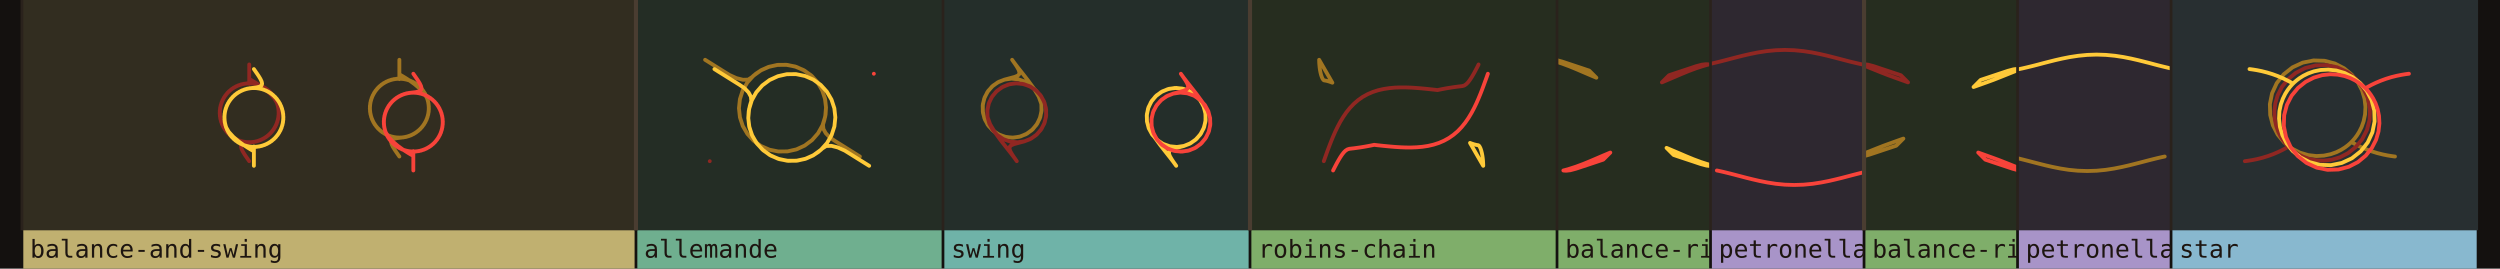
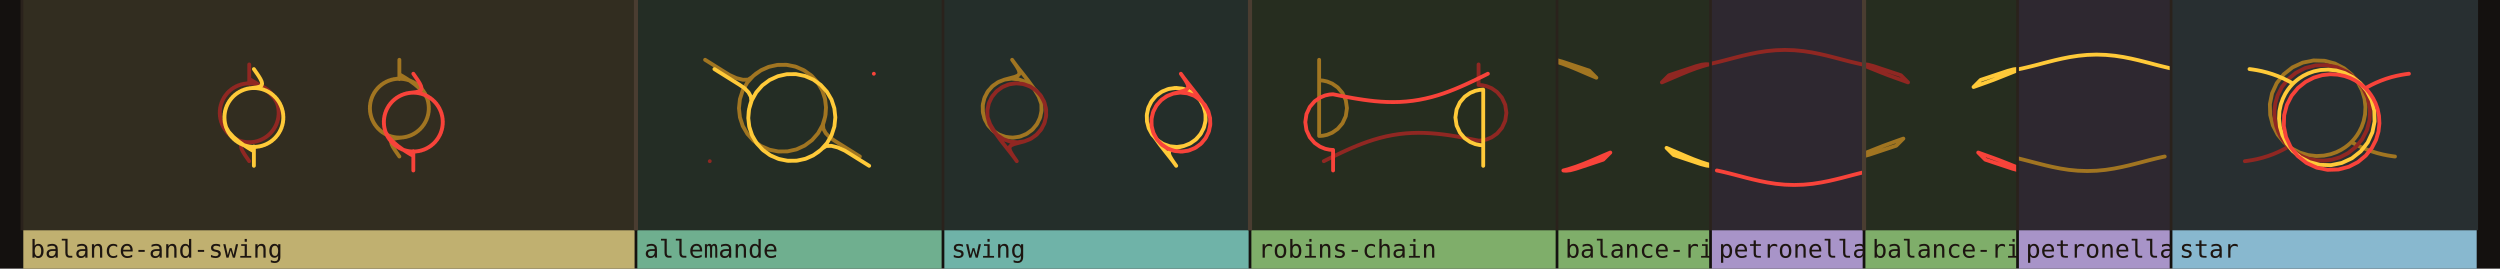
<svg xmlns="http://www.w3.org/2000/svg" viewBox="0 0 912 98" width="912" height="98" role="img">
  <rect width="912" height="98" fill="#14110f" />
  <svg x="8" y="0" width="224" height="84" viewBox="0 0 224 84">
    <rect width="224" height="84" fill="#c0b070" fill-opacity="0.18" />
    <path d="M137.69 21.81L137.69 22.12L137.69 22.92L137.69 24.01L137.69 25.22L137.69 26.33L137.69 27.19L137.69 27.91L137.69 28.48L137.69 28.81L137.69 28.87L137.69 28.87L137.69 28.87L137.69 28.87L137.69 28.84L137.69 28.52L137.69 27.95L137.69 27.25L137.69 26.48L137.69 25.8L137.69 25.33L137.69 25.2L137.69 25.2L137.69 25.2L137.69 25.2L137.69 25.2L137.69 25.2L137.69 25.2L137.69 25.2L137.69 25.5L137.69 26.15L137.69 26.81L137.69 27.1L137.96 27.26L138.7 27.69L139.88 28.4L141.42 29.4L143.24 30.72L145.15 32.34L146.83 34.16L147.86 35.93L148.3 37.66L148.45 39.64L148.23 41.65L147.64 43.58L146.69 45.36L145.43 46.94L143.89 48.25L142.14 49.26L140.23 49.92L138.23 50.21L136.21 50.12L134.25 49.66L132.4 48.84L130.74 47.68L129.33 46.24L128.21 44.56L127.42 42.7L126.99 40.73L126.94 38.71L127.27 36.71L127.97 34.82L129.01 33.08L130.35 31.57L131.95 30.34L133.75 29.43L135.7 28.87L137.71 28.69L139.72 28.88L141.66 29.44L143.46 30.36L145.05 31.6L146.39 33.12L147.42 34.85L148.11 36.75L148.43 38.75L148.38 40.77L147.94 42.74L147.15 44.6L146.02 46.28L144.6 47.71L142.94 48.86L141.09 49.67L139.12 50.13L137.1 50.21L135.1 49.91L133.19 49.24L131.44 48.23L129.91 46.91L128.66 45.33L127.72 43.54L127.13 41.6L126.92 39.6L127.08 37.58L127.62 35.63L128.51 33.82L129.72 32.2L131.22 30.84L132.94 29.79L134.83 29.07L136.82 28.72L138.84 28.75L140.82 29.15L142.69 29.92L144.38 31.02L145.84 32.42L147.01 34.06L147.85 35.9L148.34 37.86L148.45 39.88L148.18 41.88L147.54 43.8L146.55 45.56L145.26 47.11L143.69 48.39L141.92 49.36L140.06 49.96L138.3 50.21L136.76 50.4L135.6 50.69L134.91 51.13L134.69 51.76L134.86 52.58L135.32 53.55L135.95 54.57L136.6 55.54L137.17 56.36L137.55 56.9L137.69 57.1" fill="none" stroke="#a17521" stroke-width="1.4" stroke-linecap="round" stroke-linejoin="round" />
    <path d="M82.92 23.51L82.92 23.82L82.92 24.61L82.92 25.71L82.92 26.91L82.92 28.03L82.92 28.89L82.92 29.61L82.92 30.17L82.92 30.51L82.92 30.56L82.92 30.56L82.92 30.56L82.92 30.56L82.92 30.53L82.92 30.22L82.92 29.65L82.92 28.95L82.92 28.18L82.92 27.49L82.92 27.03L82.92 26.9L82.92 26.9L82.92 26.9L82.92 26.9L82.92 26.9L82.92 26.9L82.92 26.9L82.92 26.9L82.92 27.2L82.92 27.85L82.92 28.5L82.92 28.8L83.19 28.95L83.94 29.39L85.11 30.1L86.66 31.1L88.48 32.41L90.38 34.03L92.06 35.86L93.09 37.62L93.54 39.36L93.69 41.33L93.46 43.34L92.87 45.27L91.92 47.06L90.66 48.64L89.13 49.95L87.37 50.96L85.46 51.62L83.47 51.91L81.45 51.82L79.48 51.36L77.63 50.53L75.97 49.38L74.56 47.94L73.44 46.26L72.65 44.4L72.23 42.42L72.18 40.4L72.51 38.41L73.2 36.51L74.24 34.78L75.58 33.27L77.18 32.04L78.99 31.13L80.93 30.57L82.94 30.38L84.95 30.58L86.89 31.14L88.69 32.06L90.29 33.3L91.63 34.81L92.66 36.55L93.34 38.45L93.67 40.44L93.61 42.46L93.18 44.44L92.38 46.3L91.25 47.97L89.83 49.41L88.17 50.55L86.32 51.37L84.35 51.83L82.33 51.9L80.33 51.61L78.43 50.94L76.68 49.93L75.15 48.61L73.89 47.02L72.95 45.23L72.37 43.3L72.15 41.29L72.31 39.28L72.85 37.33L73.74 35.52L74.96 33.9L76.45 32.54L78.17 31.49L80.06 30.77L82.05 30.42L84.07 30.44L86.05 30.85L87.92 31.61L89.61 32.72L91.07 34.12L92.24 35.76L93.09 37.6L93.57 39.56L93.68 41.58L93.41 43.58L92.77 45.5L91.79 47.26L90.49 48.81L88.93 50.09L87.15 51.05L85.29 51.66L83.54 51.91L81.99 52.1L80.83 52.38L80.14 52.82L79.92 53.46L80.1 54.28L80.56 55.24L81.18 56.27L81.83 57.24L82.4 58.05L82.78 58.6L82.92 58.8" fill="none" stroke="#902722" stroke-width="1.4" stroke-linecap="round" stroke-linejoin="round" />
    <path d="M84.62 60.49L84.62 60.18L84.62 59.39L84.62 58.29L84.62 57.09L84.62 55.97L84.62 55.11L84.62 54.39L84.62 53.83L84.62 53.49L84.62 53.44L84.62 53.44L84.62 53.44L84.62 53.44L84.62 53.47L84.62 53.78L84.62 54.35L84.62 55.05L84.62 55.82L84.62 56.51L84.62 56.97L84.62 57.1L84.62 57.1L84.62 57.1L84.62 57.1L84.62 57.1L84.62 57.1L84.62 57.1L84.62 57.1L84.62 56.8L84.62 56.15L84.62 55.5L84.62 55.2L84.35 55.05L83.6 54.61L82.42 53.9L80.88 52.9L79.06 51.59L77.16 49.97L75.48 48.14L74.44 46.38L74 44.64L73.85 42.67L74.07 40.66L74.67 38.73L75.61 36.94L76.87 35.36L78.41 34.05L80.16 33.04L82.07 32.38L84.07 32.09L86.09 32.18L88.06 32.64L89.9 33.47L91.56 34.62L92.98 36.06L94.1 37.74L94.88 39.6L95.31 41.58L95.36 43.6L95.03 45.59L94.34 47.49L93.3 49.22L91.95 50.73L90.35 51.96L88.55 52.87L86.61 53.43L84.6 53.62L82.58 53.42L80.64 52.86L78.85 51.94L77.25 50.7L75.91 49.19L74.88 47.45L74.19 45.55L73.87 43.56L73.93 41.54L74.36 39.56L75.16 37.7L76.28 36.03L77.7 34.59L79.37 33.45L81.22 32.63L83.19 32.17L85.2 32.1L87.2 32.39L89.11 33.06L90.86 34.07L92.39 35.39L93.64 36.98L94.58 38.77L95.17 40.7L95.38 42.71L95.22 44.72L94.69 46.67L93.79 48.48L92.58 50.1L91.09 51.46L89.36 52.51L87.47 53.23L85.49 53.58L83.46 53.56L81.49 53.15L79.62 52.39L77.92 51.28L76.46 49.88L75.29 48.24L74.45 46.4L73.97 44.44L73.86 42.42L74.12 40.42L74.76 38.5L75.75 36.74L77.05 35.19L78.61 33.91L80.38 32.95L82.25 32.34L84 32.09L85.54 31.9L86.7 31.62L87.39 31.18L87.62 30.54L87.44 29.72L86.98 28.76L86.36 27.73L85.7 26.76L85.14 25.95L84.76 25.4L84.62 25.2" fill="none" stroke="#ffca39" stroke-width="1.4" stroke-linecap="round" stroke-linejoin="round" />
    <path d="M142.78 62.19L142.78 61.88L142.78 61.08L142.78 59.99L142.78 58.78L142.78 57.67L142.78 56.81L142.78 56.09L142.78 55.52L142.78 55.19L142.78 55.13L142.78 55.13L142.78 55.13L142.78 55.13L142.78 55.16L142.78 55.48L142.78 56.05L142.78 56.75L142.78 57.52L142.78 58.2L142.78 58.67L142.78 58.8L142.78 58.8L142.78 58.8L142.78 58.8L142.78 58.8L142.78 58.8L142.78 58.8L142.78 58.8L142.78 58.5L142.78 57.85L142.78 57.19L142.78 56.9L142.51 56.74L141.76 56.31L140.59 55.6L139.04 54.6L137.22 53.28L135.32 51.66L133.64 49.84L132.6 48.07L132.16 46.34L132.01 44.36L132.23 42.35L132.83 40.42L133.77 38.64L135.04 37.06L136.57 35.75L138.32 34.74L140.23 34.08L142.23 33.79L144.25 33.88L146.22 34.34L148.06 35.16L149.72 36.32L151.14 37.76L152.26 39.44L153.05 41.3L153.47 43.27L153.52 45.29L153.19 47.29L152.5 49.18L151.46 50.92L150.12 52.43L148.51 53.66L146.71 54.57L144.77 55.13L142.76 55.31L140.75 55.12L138.81 54.56L137.01 53.64L135.41 52.4L134.07 50.88L133.04 49.15L132.35 47.25L132.03 45.25L132.09 43.23L132.52 41.26L133.32 39.4L134.44 37.72L135.86 36.29L137.53 35.14L139.38 34.33L141.35 33.87L143.36 33.79L145.36 34.09L147.27 34.76L149.02 35.77L150.55 37.09L151.8 38.67L152.74 40.46L153.33 42.4L153.55 44.4L153.38 46.42L152.85 48.37L151.95 50.18L150.74 51.8L149.25 53.16L147.52 54.21L145.64 54.93L143.65 55.28L141.63 55.25L139.65 54.85L137.78 54.08L136.08 52.98L134.62 51.58L133.45 49.94L132.61 48.1L132.13 46.14L132.02 44.12L132.29 42.12L132.92 40.2L133.91 38.44L135.21 36.89L136.77 35.61L138.54 34.64L140.41 34.04L142.16 33.79L143.7 33.6L144.86 33.31L145.55 32.87L145.78 32.24L145.6 31.42L145.14 30.45L144.52 29.43L143.86 28.46L143.3 27.64L142.92 27.1L142.78 26.9" fill="none" stroke="#f8433a" stroke-width="1.4" stroke-linecap="round" stroke-linejoin="round" />
  </svg>
  <path d="M8 0L8 84" stroke="#2a221c" stroke-width="1" fill="none" />
  <svg x="8" y="84" width="224" height="14" viewBox="0 0 224 14">
    <rect x="0.5" width="223" height="14" fill="#c0b070" />
    <text x="3" y="10" fill="#1d1510" font-size="9" font-family="ui-monospace, Menlo, monospace">balance-and-swing</text>
  </svg>
  <svg x="232" y="0" width="112" height="84" viewBox="0 0 112 84">
    <rect width="112" height="84" fill="#6faf8f" fill-opacity="0.18" />
    <path d="M81.69 57.1L81.3 56.86L80.26 56.21L78.71 55.24L76.81 54.05L74.73 52.75L72.61 51.43L70.67 50.1L69.23 48.59L68.38 47.03L68.22 45.49L68.71 43.85L69.17 41.77L69.33 39.23L69.02 36.29L68.02 33.14L66.38 30.23L64.17 27.74L61.49 25.76L58.45 24.38L55.19 23.67L51.86 23.65L48.6 24.34L45.55 25.68L42.84 27.64L40.61 30.11L38.94 33L37.92 36.18L37.57 39.49L37.93 42.81L38.97 45.98L40.66 48.86L42.9 51.32L45.61 53.26L48.67 54.6L51.94 55.26L55.27 55.23L58.52 54.5L61.56 53.11L64.23 51.12L66.43 48.61L68.05 45.7L69.04 42.52L69.33 39.19L68.93 35.88L67.84 32.73L66.12 29.87L63.84 27.44L61.1 25.54L58.03 24.25L54.75 23.63L51.42 23.71L48.3 24.43L45.75 25.57L43.76 26.88L42.28 28.17L40.93 29.05L39.02 29.1L36.66 28.51L34.11 27.35L31.6 25.8L29.2 24.3L27.16 23.02L25.75 22.14L25.22 21.81" fill="none" stroke="#a17521" stroke-width="1.4" stroke-linecap="round" stroke-linejoin="round" />
    <path d="M26.92 58.8L26.92 58.8L26.92 58.8L26.92 58.8L26.92 58.8L26.92 58.8L26.92 58.8L26.92 58.8L26.92 58.8L26.92 58.8L26.92 58.8L26.92 58.8L26.92 58.8L26.92 58.8L26.92 58.8L26.92 58.8L26.92 58.8L26.92 58.8L26.92 58.8L26.92 58.8L26.92 58.8L26.92 58.8L26.92 58.8L26.92 58.8L26.92 58.8L26.92 58.8L26.92 58.8L26.92 58.8L26.92 58.8L26.92 58.8L26.92 58.8L26.92 58.8L26.92 58.8L26.92 58.8L26.92 58.8L26.92 58.8L26.92 58.8L26.92 58.8L26.92 58.8L26.92 58.8L26.92 58.8L26.92 58.8L26.92 58.8L26.92 58.8L26.92 58.8L26.92 58.8L26.92 58.8L26.92 58.8L26.92 58.8L26.92 58.8L26.92 58.8L26.92 58.8L26.92 58.8L26.92 58.8L26.92 58.8L26.92 58.8L26.92 58.8L26.92 58.8L26.92 58.8L26.92 58.8L26.92 58.8L26.92 58.8L26.92 58.8L26.92 58.8L26.92 58.8" fill="none" stroke="#902722" stroke-width="1.4" stroke-linecap="round" stroke-linejoin="round" />
    <path d="M28.62 25.2L29 25.44L30.04 26.1L31.59 27.06L33.49 28.25L35.57 29.55L37.69 30.87L39.63 32.2L41.07 33.71L41.92 35.27L42.08 36.81L41.59 38.45L41.14 40.53L40.97 43.07L41.29 46.02L42.28 49.17L43.92 52.07L46.13 54.57L48.81 56.55L51.85 57.92L55.11 58.63L58.44 58.65L61.71 57.97L64.76 56.62L67.46 54.66L69.69 52.19L71.36 49.3L72.39 46.13L72.73 42.81L72.37 39.5L71.33 36.33L69.65 33.45L67.4 30.98L64.69 29.04L61.63 27.71L58.37 27.04L55.03 27.07L51.78 27.8L48.75 29.19L46.07 31.18L43.88 33.69L42.25 36.6L41.27 39.79L40.97 43.11L41.37 46.42L42.46 49.57L44.18 52.43L46.46 54.86L49.2 56.77L52.28 58.06L55.55 58.68L58.89 58.6L62 57.87L64.56 56.73L66.54 55.43L68.02 54.14L69.38 53.26L71.29 53.2L73.64 53.79L76.19 54.95L78.7 56.51L81.1 58.01L83.14 59.28L84.55 60.16L85.08 60.49" fill="none" stroke="#ffca39" stroke-width="1.4" stroke-linecap="round" stroke-linejoin="round" />
    <path d="M86.78 26.9L86.78 26.9L86.78 26.9L86.78 26.9L86.78 26.9L86.78 26.9L86.78 26.9L86.78 26.9L86.78 26.9L86.78 26.9L86.78 26.9L86.78 26.9L86.78 26.9L86.78 26.9L86.78 26.9L86.78 26.9L86.78 26.9L86.78 26.9L86.78 26.9L86.78 26.9L86.78 26.9L86.78 26.9L86.78 26.9L86.78 26.9L86.78 26.9L86.78 26.9L86.78 26.9L86.78 26.9L86.78 26.9L86.78 26.9L86.78 26.9L86.78 26.9L86.78 26.9L86.78 26.9L86.78 26.9L86.78 26.9L86.78 26.9L86.78 26.9L86.78 26.9L86.78 26.9L86.78 26.9L86.78 26.9L86.78 26.9L86.78 26.9L86.78 26.9L86.78 26.9L86.78 26.9L86.78 26.9L86.78 26.9L86.78 26.9L86.78 26.9L86.78 26.9L86.78 26.9L86.78 26.9L86.78 26.9L86.78 26.9L86.78 26.9L86.78 26.9L86.78 26.9L86.78 26.9L86.78 26.9L86.78 26.9L86.78 26.9L86.78 26.9L86.78 26.9" fill="none" stroke="#f8433a" stroke-width="1.4" stroke-linecap="round" stroke-linejoin="round" />
  </svg>
  <path d="M232 0L232 84" stroke="#2a221c" stroke-width="1" fill="none" />
  <svg x="232" y="84" width="112" height="14" viewBox="0 0 112 14">
    <rect x="0.5" width="111" height="14" fill="#6faf8f" />
    <text x="3" y="10" fill="#1d1510" font-size="9" font-family="ui-monospace, Menlo, monospace">allemande</text>
  </svg>
  <svg x="344" y="0" width="112" height="84" viewBox="0 0 112 84">
    <rect width="112" height="84" fill="#6fb3a8" fill-opacity="0.18" />
    <path d="M25.22 21.81L25.49 22.19L26.26 23.24L27.48 24.84L29.14 26.93L31.11 29.46L33.18 32.31L34.94 35.27L35.87 37.86L35.97 40.18L35.49 42.7L34.4 45.08L32.78 47.13L30.7 48.72L28.31 49.77L25.73 50.21L23.12 50.02L20.63 49.2L18.42 47.8L16.61 45.92L15.3 43.65L14.58 41.13L14.49 38.52L15.04 35.96L16.18 33.61L17.86 31.6L19.97 30.05L22.39 29.06L24.98 28.69L27.58 28.95L30.05 29.83L32.23 31.27L33.99 33.2L35.24 35.5L35.9 38.04L35.92 40.65L35.32 43.2L34.12 45.52L32.39 47.49L30.25 48.98L27.8 49.91L25.2 50.22L22.61 49.9L20.16 48.96L18.02 47.46L16.3 45.49L15.11 43.16L14.52 40.61L14.55 38L15.22 35.47L16.48 33.17L18.25 31.25L20.36 29.84L22.51 29.03L24.54 28.49L26.2 28.04L27.3 27.58L27.84 26.99L27.86 26.23L27.52 25.32L26.95 24.33L26.31 23.36L25.74 22.55L25.36 22.01L25.22 21.81" fill="none" stroke="#a17521" stroke-width="1.4" stroke-linecap="round" stroke-linejoin="round" />
    <path d="M26.92 58.8L26.65 58.41L25.89 57.37L24.66 55.76L23.01 53.67L21.03 51.15L18.96 48.29L17.2 45.33L16.27 42.74L16.17 40.43L16.65 37.9L17.74 35.52L19.37 33.48L21.44 31.88L23.84 30.83L26.42 30.39L29.02 30.59L31.51 31.41L33.72 32.8L35.54 34.69L36.84 36.96L37.56 39.47L37.65 42.09L37.11 44.65L35.96 47L34.28 49.01L32.17 50.55L29.75 51.54L27.16 51.92L24.56 51.66L22.09 50.78L19.92 49.33L18.15 47.4L16.9 45.1L16.24 42.57L16.22 39.95L16.82 37.41L18.02 35.08L19.75 33.12L21.9 31.63L24.34 30.7L26.94 30.38L29.54 30.71L31.98 31.64L34.12 33.14L35.84 35.12L37.03 37.45L37.63 39.99L37.59 42.61L36.92 45.14L35.67 47.43L33.89 49.36L31.78 50.76L29.64 51.58L27.6 52.12L25.95 52.56L24.84 53.03L24.31 53.62L24.28 54.37L24.63 55.28L25.2 56.28L25.83 57.24L26.4 58.05L26.78 58.6L26.92 58.8" fill="none" stroke="#902722" stroke-width="1.4" stroke-linecap="round" stroke-linejoin="round" />
    <path d="M85.08 60.49L84.81 60.11L84.05 59.06L82.82 57.46L81.17 55.37L79.19 52.85L77.12 49.99L75.36 47.03L74.43 44.44L74.34 42.12L74.81 39.6L75.9 37.22L77.53 35.17L79.6 33.58L82 32.53L84.58 32.09L87.19 32.29L89.67 33.11L91.88 34.5L93.7 36.39L95 38.66L95.72 41.17L95.81 43.79L95.27 46.34L94.12 48.7L92.45 50.71L90.33 52.25L87.91 53.24L85.32 53.61L82.72 53.36L80.25 52.48L78.08 51.03L76.31 49.1L75.06 46.8L74.4 44.27L74.38 41.65L74.98 39.11L76.18 36.78L77.91 34.81L80.06 33.32L82.5 32.39L85.1 32.08L87.7 32.4L90.14 33.34L92.28 34.84L94 36.81L95.19 39.14L95.79 41.69L95.75 44.31L95.08 46.84L93.83 49.13L92.05 51.05L89.94 52.46L87.8 53.28L85.76 53.82L84.11 54.26L83 54.73L82.47 55.31L82.44 56.07L82.79 56.98L83.36 57.97L83.99 58.94L84.56 59.75L84.94 60.29L85.08 60.49" fill="none" stroke="#ffca39" stroke-width="1.4" stroke-linecap="round" stroke-linejoin="round" />
    <path d="M86.78 26.9L87.05 27.28L87.81 28.33L89.04 29.93L90.69 32.02L92.67 34.55L94.74 37.4L96.5 40.36L97.43 42.95L97.52 45.27L97.05 47.79L95.96 50.17L94.33 52.22L92.26 53.82L89.86 54.86L87.28 55.3L84.67 55.11L82.19 54.29L79.97 52.89L78.16 51.01L76.86 48.74L76.14 46.22L76.05 43.61L76.59 41.05L77.74 38.7L79.41 36.69L81.52 35.14L83.95 34.16L86.54 33.78L89.14 34.04L91.6 34.92L93.78 36.37L95.55 38.3L96.8 40.6L97.45 43.13L97.48 45.74L96.87 48.29L95.67 50.61L93.95 52.58L91.8 54.07L89.35 55L86.76 55.31L84.16 54.99L81.72 54.05L79.58 52.55L77.86 50.58L76.67 48.25L76.07 45.7L76.11 43.09L76.77 40.56L78.03 38.26L79.8 36.34L81.92 34.94L84.06 34.12L86.09 33.58L87.75 33.13L88.86 32.67L89.39 32.08L89.42 31.32L89.07 30.41L88.5 29.42L87.86 28.46L87.3 27.64L86.92 27.1L86.78 26.9" fill="none" stroke="#f8433a" stroke-width="1.4" stroke-linecap="round" stroke-linejoin="round" />
  </svg>
  <path d="M344 0L344 84" stroke="#2a221c" stroke-width="1" fill="none" />
  <svg x="344" y="84" width="112" height="14" viewBox="0 0 112 14">
    <rect x="0.5" width="111" height="14" fill="#6fb3a8" />
    <text x="3" y="10" fill="#1d1510" font-size="9" font-family="ui-monospace, Menlo, monospace">swing</text>
  </svg>
  <svg x="456" y="0" width="112" height="84" viewBox="0 0 112 84">
    <rect width="112" height="84" fill="#7fae6a" fill-opacity="0.18" />
-     <path d="M25.22 21.81L25.22 21.81L25.22 21.81L25.22 21.81L25.22 21.81L25.22 21.81L25.22 21.81L25.22 21.81L25.22 21.81L25.22 21.81L25.22 21.81L25.22 21.81L25.22 21.81L25.22 21.81L25.22 21.81L25.22 21.81L25.22 21.81L25.22 21.81L25.22 21.81L25.27 21.88L25.39 22.1L25.58 22.43L25.83 22.86L26.13 23.39L26.47 23.98L26.84 24.62L27.23 25.3L27.63 25.99L28.03 26.68L28.42 27.36L28.8 28L29.14 28.59L29.44 29.12L29.69 29.55L29.88 29.88L30 30.1L30.05 30.17L30.03 30.16L29.97 30.14L29.88 30.1L29.75 30.06L29.6 30L29.43 29.93L29.23 29.86L29.02 29.79L28.79 29.72L28.56 29.65L28.31 29.58L28.06 29.51L27.8 29.46L27.55 29.41L27.29 29.36L27.04 29.33L26.77 29.16L26.48 28.73L26.19 28.11L25.93 27.33L25.71 26.45L25.53 25.53L25.4 24.6L25.32 23.73L25.26 22.97L25.24 22.36L25.23 21.96L25.22 21.81" fill="none" stroke="#a17521" stroke-width="1.4" stroke-linecap="round" stroke-linejoin="round" />
-     <path d="M26.92 58.8L26.97 58.66L27.11 58.27L27.33 57.64L27.64 56.78L28.02 55.71L28.48 54.46L29.02 53.04L29.63 51.48L30.32 49.81L31.09 48.05L31.96 46.26L32.92 44.45L33.99 42.68L35.17 40.96L36.47 39.35L37.9 37.86L39.45 36.52L41.12 35.35L42.91 34.36L44.79 33.55L46.75 32.92L48.78 32.46L50.83 32.15L52.9 31.96L54.94 31.89L56.94 31.9L58.85 31.97L60.66 32.09L62.33 32.22L63.84 32.36L65.17 32.5L66.29 32.62L67.2 32.72L67.87 32.8L68.28 32.84L68.42 32.86L68.47 32.85L68.63 32.81L68.88 32.76L69.23 32.69L69.65 32.6L70.14 32.5L70.7 32.4L71.32 32.28L71.99 32.16L72.7 32.05L73.45 31.93L74.22 31.81L75.01 31.7L75.81 31.6L76.62 31.5L77.41 31.41L78.17 31.19L78.87 30.72L79.54 30.05L80.17 29.22L80.78 28.31L81.36 27.34L81.9 26.38L82.38 25.48L82.79 24.7L83.11 24.07L83.31 23.66L83.38 23.51" fill="none" stroke="#902722" stroke-width="1.4" stroke-linecap="round" stroke-linejoin="round" />
-     <path d="M85.08 60.49L85.08 60.49L85.08 60.49L85.08 60.49L85.08 60.49L85.08 60.49L85.08 60.49L85.08 60.49L85.08 60.49L85.08 60.49L85.08 60.49L85.08 60.49L85.08 60.49L85.08 60.49L85.08 60.49L85.08 60.49L85.08 60.49L85.08 60.49L85.08 60.49L85.04 60.42L84.91 60.21L84.72 59.87L84.47 59.44L84.17 58.92L83.83 58.33L83.46 57.68L83.07 57.01L82.67 56.31L82.27 55.62L81.88 54.94L81.51 54.3L81.17 53.71L80.87 53.19L80.61 52.75L80.42 52.42L80.3 52.21L80.26 52.13L80.28 52.14L80.33 52.16L80.43 52.2L80.55 52.25L80.7 52.31L80.87 52.37L81.07 52.44L81.28 52.51L81.51 52.58L81.75 52.66L81.99 52.72L82.25 52.79L82.5 52.85L82.76 52.9L83.01 52.94L83.26 52.97L83.53 53.15L83.82 53.57L84.11 54.19L84.37 54.97L84.59 55.85L84.77 56.78L84.9 57.7L84.99 58.57L85.04 59.34L85.07 59.94L85.08 60.35L85.08 60.49" fill="none" stroke="#ffca39" stroke-width="1.4" stroke-linecap="round" stroke-linejoin="round" />
-     <path d="M86.78 26.9L86.73 27.03L86.59 27.43L86.37 28.06L86.06 28.92L85.67 29.98L85.21 31.24L84.68 32.66L84.07 34.22L83.38 35.89L82.61 37.64L81.74 39.44L80.78 41.24L79.71 43.02L78.53 44.73L77.22 46.35L75.8 47.84L74.24 49.17L72.57 50.34L70.79 51.33L68.91 52.14L66.94 52.77L64.92 53.24L62.86 53.55L60.8 53.73L58.75 53.81L56.76 53.8L54.85 53.72L53.04 53.61L51.37 53.47L49.86 53.33L48.53 53.2L47.4 53.08L46.5 52.98L45.83 52.9L45.42 52.85L45.28 52.84L45.22 52.85L45.07 52.88L44.81 52.94L44.47 53.01L44.05 53.1L43.56 53.19L43 53.3L42.38 53.41L41.71 53.53L41 53.65L40.25 53.77L39.48 53.88L38.69 53.99L37.88 54.1L37.08 54.19L36.28 54.28L35.53 54.51L34.82 54.98L34.16 55.65L33.53 56.47L32.92 57.39L32.34 58.36L31.8 59.31L31.32 60.21L30.91 61L30.59 61.63L30.38 62.04L30.31 62.19" fill="none" stroke="#f8433a" stroke-width="1.4" stroke-linecap="round" stroke-linejoin="round" />
+     <path d="M25.22 21.81L25.22 21.87L25.22 22.06L25.22 22.36L25.22 22.76L25.22 23.27L25.22 23.87L25.22 24.55L25.22 25.32L25.22 26.15L25.22 27.05L25.22 28.01L25.22 29.01L25.22 30.06L25.22 31.15L25.22 32.26L25.22 33.4L25.22 34.55L25.22 35.7L25.22 36.86L25.22 38.01L25.22 39.15L25.22 40.26L25.22 41.35L25.22 42.4L25.22 43.4L25.22 44.36L25.22 45.26L25.22 46.09L25.22 46.86L25.22 47.54L25.22 48.14L25.22 48.65L25.22 49.05L25.22 49.35L25.22 49.54L25.22 49.6L25.58 49.59L26.59 49.51L28.12 49.18L30.01 48.4L31.98 47.02L33.73 44.99L34.94 42.38L35.37 39.45L34.94 36.52L33.73 33.92L31.98 31.88L30.01 30.51L28.12 29.73L26.59 29.4L25.58 29.31L25.22 29.31L25.22 29.16L25.22 28.75L25.22 28.14L25.22 27.36L25.22 26.49L25.22 25.56L25.22 24.63L25.22 23.75L25.22 22.98L25.22 22.37L25.22 21.96L25.22 21.81" fill="none" stroke="#a17521" stroke-width="1.4" stroke-linecap="round" stroke-linejoin="round" />
+     <path d="M26.92 58.8L27.04 58.74L27.4 58.56L27.98 58.27L28.77 57.88L29.75 57.4L30.91 56.83L32.25 56.19L33.73 55.49L35.36 54.74L37.12 53.96L38.99 53.18L40.97 52.4L43.04 51.65L45.19 50.95L47.41 50.31L49.68 49.75L52 49.29L54.34 48.92L56.7 48.66L59.05 48.51L61.39 48.45L63.7 48.49L65.96 48.61L68.15 48.79L70.27 49.02L72.28 49.29L74.18 49.58L75.94 49.88L77.56 50.17L79.01 50.44L80.28 50.69L81.36 50.9L82.22 51.07L82.86 51.19L83.25 51.27L83.38 51.3L83.74 51.29L84.75 51.2L86.28 50.87L88.17 50.1L90.14 48.72L91.89 46.68L93.1 44.08L93.53 41.15L93.1 38.22L91.89 35.62L90.14 33.58L88.17 32.2L86.28 31.43L84.75 31.1L83.74 31.01L83.38 31.01L83.38 30.86L83.38 30.45L83.38 29.83L83.38 29.06L83.38 28.18L83.38 27.26L83.38 26.33L83.38 25.45L83.38 24.68L83.38 24.06L83.38 23.65L83.38 23.51" fill="none" stroke="#902722" stroke-width="1.4" stroke-linecap="round" stroke-linejoin="round" />
+     <path d="M85.08 60.49L85.08 60.43L85.08 60.25L85.08 59.95L85.08 59.54L85.08 59.03L85.08 58.43L85.08 57.75L85.08 56.99L85.08 56.15L85.08 55.25L85.08 54.3L85.08 53.29L85.08 52.24L85.08 51.15L85.08 50.04L85.08 48.9L85.08 47.75L85.08 46.6L85.08 45.44L85.08 44.29L85.08 43.16L85.08 42.04L85.08 40.96L85.08 39.91L85.08 38.9L85.08 37.94L85.08 37.05L85.08 36.21L85.08 35.45L85.08 34.76L85.08 34.16L85.08 33.66L85.08 33.25L85.08 32.95L85.08 32.77L85.08 32.7L84.72 32.71L83.71 32.8L82.18 33.13L80.3 33.9L78.32 35.28L76.58 37.32L75.37 39.92L74.93 42.85L75.37 45.78L76.58 48.38L78.32 50.42L80.3 51.8L82.18 52.57L83.71 52.9L84.72 52.99L85.08 52.99L85.08 53.14L85.08 53.55L85.08 54.17L85.08 54.94L85.08 55.82L85.08 56.74L85.08 57.67L85.08 58.55L85.08 59.32L85.08 59.94L85.08 60.35L85.08 60.49" fill="none" stroke="#ffca39" stroke-width="1.4" stroke-linecap="round" stroke-linejoin="round" />
+     <path d="M86.78 26.9L86.65 26.96L86.3 27.14L85.72 27.43L84.93 27.82L83.95 28.3L82.78 28.87L81.45 29.51L79.97 30.21L78.34 30.96L76.58 31.73L74.71 32.52L72.73 33.3L70.66 34.05L68.51 34.75L66.29 35.39L64.02 35.94L61.7 36.41L59.36 36.77L57 37.03L54.65 37.19L52.31 37.24L50 37.21L47.74 37.09L45.54 36.91L43.43 36.67L41.42 36.4L39.52 36.11L37.75 35.82L36.14 35.53L34.68 35.26L33.41 35.01L32.34 34.8L31.48 34.63L30.84 34.5L30.45 34.43L30.31 34.4L29.96 34.41L28.95 34.49L27.41 34.82L25.53 35.6L23.56 36.98L21.81 39.01L20.6 41.62L20.17 44.55L20.6 47.48L21.81 50.08L23.56 52.12L25.53 53.49L27.41 54.27L28.95 54.6L29.96 54.69L30.31 54.69L30.31 54.84L30.31 55.25L30.31 55.86L30.31 56.64L30.31 57.51L30.31 58.44L30.31 59.37L30.31 60.25L30.31 61.02L30.31 61.63L30.31 62.04L30.31 62.19" fill="none" stroke="#f8433a" stroke-width="1.4" stroke-linecap="round" stroke-linejoin="round" />
  </svg>
  <path d="M456 0L456 84" stroke="#2a221c" stroke-width="1" fill="none" />
  <svg x="456" y="84" width="112" height="14" viewBox="0 0 112 14">
    <rect x="0.5" width="111" height="14" fill="#7fae6a" />
    <text x="3" y="10" fill="#1d1510" font-size="9" font-family="ui-monospace, Menlo, monospace">robins-chain</text>
  </svg>
  <svg x="568" y="0" width="56" height="84" viewBox="0 0 56 84">
    <rect width="56" height="84" fill="#7fae6a" fill-opacity="0.18" />
    <path d="M-2.78 21.81L-2.15 21.97L-0.48 22.45L1.87 23.21L4.55 24.21L7.22 25.31L9.59 26.33L11.65 27.21L13.24 27.88L14.18 28.28L14.35 28.35L14.35 28.35L14.35 28.35L14.35 28.35L14.33 28.33L14.1 28.1L13.7 27.7L13.21 27.21L12.66 26.66L12.18 26.18L11.85 25.85L11.76 25.76L11.76 25.76L11.58 25.7L10.58 25.37L8.9 24.8L6.73 24.08L4.32 23.28L1.85 22.46L-0.23 21.9L-1.67 21.73L-2.51 21.76L-2.78 21.81" fill="none" stroke="#a17521" stroke-width="1.4" stroke-linecap="round" stroke-linejoin="round" />
    <path d="M55.38 23.51L54.75 23.67L53.09 24.15L50.74 24.91L48.06 25.91L45.39 27.01L43.01 28.03L40.96 28.9L39.36 29.58L38.42 29.98L38.26 30.05L38.26 30.05L38.26 30.05L38.26 30.05L38.28 30.03L38.5 29.8L38.9 29.4L39.4 28.9L39.94 28.36L40.43 27.88L40.75 27.55L40.85 27.46L40.85 27.46L41.02 27.4L42.02 27.06L43.71 26.5L45.87 25.78L48.29 24.98L50.75 24.15L52.83 23.6L54.27 23.43L55.11 23.46L55.38 23.51" fill="none" stroke="#902722" stroke-width="1.4" stroke-linecap="round" stroke-linejoin="round" />
    <path d="M57.08 60.49L56.45 60.33L54.79 59.85L52.44 59.09L49.75 58.09L47.08 56.99L44.71 55.97L42.65 55.1L41.06 54.42L40.12 54.02L39.95 53.95L39.95 53.95L39.95 53.95L39.95 53.95L39.97 53.97L40.2 54.2L40.6 54.6L41.1 55.1L41.64 55.64L42.12 56.12L42.45 56.45L42.54 56.54L42.54 56.54L42.72 56.6L43.72 56.94L45.41 57.5L47.57 58.22L49.99 59.02L52.45 59.85L54.53 60.4L55.97 60.57L56.81 60.54L57.08 60.49" fill="none" stroke="#ffca39" stroke-width="1.4" stroke-linecap="round" stroke-linejoin="round" />
    <path d="M2.31 62.19L2.94 62.03L4.61 61.55L6.96 60.79L9.64 59.79L12.31 58.69L14.69 57.67L16.74 56.79L18.34 56.12L19.27 55.72L19.44 55.65L19.44 55.65L19.44 55.65L19.44 55.65L19.42 55.67L19.2 55.9L18.79 56.3L18.3 56.79L17.75 57.34L17.27 57.82L16.94 58.15L16.85 58.24L16.85 58.24L16.67 58.3L15.67 58.63L13.99 59.2L11.83 59.92L9.41 60.72L6.94 61.54L4.86 62.1L3.42 62.27L2.58 62.24L2.31 62.19" fill="none" stroke="#f8433a" stroke-width="1.4" stroke-linecap="round" stroke-linejoin="round" />
  </svg>
  <path d="M568 0L568 84" stroke="#2a221c" stroke-width="1" fill="none" />
  <svg x="568" y="84" width="56" height="14" viewBox="0 0 56 14">
    <rect x="0.5" width="55" height="14" fill="#7fae6a" />
    <text x="3" y="10" fill="#1d1510" font-size="9" font-family="ui-monospace, Menlo, monospace">balance-ring</text>
  </svg>
  <svg x="624" y="0" width="56" height="84" viewBox="0 0 56 84">
    <rect width="56" height="84" fill="#a894c8" fill-opacity="0.18" />
    <path d="M-2.78 21.81L-2.82 21.89L-2.94 22.11L-3.13 22.47L-3.4 22.97L-3.73 23.61L-4.13 24.38L-4.58 25.29L-5.07 26.34L-5.59 27.53L-6.12 28.87L-6.63 30.36L-7.1 31.98L-7.5 33.73L-7.81 35.58L-8 37.5L-8.07 39.45L-8 41.41L-7.81 43.33L-7.5 45.18L-7.1 46.93L-6.63 48.55L-6.12 50.03L-5.59 51.38L-5.07 52.57L-4.58 53.62L-4.13 54.53L-3.73 55.3L-3.4 55.94L-3.13 56.44L-2.94 56.8L-2.82 57.02L-2.78 57.1" fill="none" stroke="#a17521" stroke-width="1.4" stroke-linecap="round" stroke-linejoin="round" />
    <path d="M55.38 23.51L55.26 23.48L54.91 23.41L54.33 23.28L53.55 23.1L52.56 22.87L51.37 22.59L49.99 22.24L48.41 21.83L46.61 21.36L44.58 20.83L42.31 20.26L39.77 19.68L36.95 19.12L33.87 18.65L30.57 18.33L27.15 18.21L23.73 18.33L20.44 18.65L17.36 19.12L14.54 19.68L12 20.26L9.72 20.83L7.69 21.36L5.9 21.83L4.31 22.24L2.93 22.59L1.74 22.87L0.76 23.1L-0.03 23.28L-0.6 23.41L-0.96 23.48L-1.08 23.51" fill="none" stroke="#902722" stroke-width="1.4" stroke-linecap="round" stroke-linejoin="round" />
    <path d="M57.08 60.49L57.12 60.42L57.24 60.19L57.43 59.83L57.7 59.33L58.03 58.69L58.43 57.92L58.88 57.01L59.37 55.96L59.89 54.77L60.42 53.43L60.93 51.94L61.4 50.32L61.81 48.57L62.11 46.73L62.31 44.81L62.37 42.85L62.31 40.89L62.11 38.97L61.81 37.12L61.4 35.38L60.93 33.75L60.42 32.27L59.89 30.93L59.37 29.73L58.88 28.68L58.43 27.77L58.03 27L57.7 26.37L57.43 25.87L57.24 25.5L57.12 25.28L57.08 25.2" fill="none" stroke="#ffca39" stroke-width="1.4" stroke-linecap="round" stroke-linejoin="round" />
    <path d="M2.31 62.19L2.44 62.22L2.79 62.29L3.37 62.42L4.15 62.59L5.14 62.82L6.32 63.11L7.71 63.46L9.29 63.87L11.09 64.34L13.11 64.87L15.39 65.43L17.93 66.02L20.75 66.57L23.83 67.05L27.13 67.37L30.55 67.48L33.96 67.37L37.26 67.05L40.34 66.57L43.16 66.02L45.7 65.43L47.98 64.87L50 64.34L51.8 63.87L53.39 63.46L54.77 63.11L55.95 62.82L56.94 62.59L57.72 62.42L58.3 62.29L58.66 62.22L58.78 62.19" fill="none" stroke="#f8433a" stroke-width="1.4" stroke-linecap="round" stroke-linejoin="round" />
  </svg>
  <path d="M624 0L624 84" stroke="#2a221c" stroke-width="1" fill="none" />
  <svg x="624" y="84" width="56" height="14" viewBox="0 0 56 14">
    <rect x="0.5" width="55" height="14" fill="#a894c8" />
    <text x="3" y="10" fill="#1d1510" font-size="9" font-family="ui-monospace, Menlo, monospace">petronella</text>
  </svg>
  <svg x="680" y="0" width="56" height="84" viewBox="0 0 56 84">
    <rect width="56" height="84" fill="#7fae6a" fill-opacity="0.18" />
    <path d="M-2.78 57.1L-2.17 56.86L-0.57 56.22L1.71 55.31L4.33 54.26L6.99 53.21L9.41 52.33L11.54 51.56L13.2 50.97L14.18 50.62L14.35 50.56L14.35 50.56L14.35 50.56L14.35 50.56L14.33 50.58L14.1 50.8L13.7 51.21L13.21 51.7L12.66 52.25L12.18 52.73L11.85 53.06L11.76 53.15L11.76 53.15L11.58 53.21L10.58 53.54L8.9 54.1L6.73 54.82L4.32 55.63L1.85 56.45L-0.23 57.01L-1.67 57.18L-2.51 57.15L-2.78 57.1" fill="none" stroke="#a17521" stroke-width="1.4" stroke-linecap="round" stroke-linejoin="round" />
    <path d="M-1.08 23.51L-0.47 23.75L1.13 24.38L3.4 25.29L6.02 26.35L8.68 27.39L11.11 28.28L13.23 29.04L14.89 29.63L15.87 29.99L16.05 30.05L16.05 30.05L16.05 30.05L16.05 30.05L16.03 30.03L15.8 29.8L15.4 29.4L14.9 28.9L14.36 28.36L13.88 27.88L13.55 27.55L13.46 27.46L13.46 27.46L13.28 27.4L12.28 27.06L10.59 26.5L8.43 25.78L6.01 24.98L3.55 24.15L1.47 23.6L0.03 23.43L-0.81 23.46L-1.08 23.51" fill="none" stroke="#902722" stroke-width="1.4" stroke-linecap="round" stroke-linejoin="round" />
    <path d="M57.08 25.2L56.47 25.44L54.87 26.08L52.6 26.99L49.98 28.04L47.32 29.09L44.89 29.98L42.77 30.74L41.11 31.33L40.13 31.68L39.95 31.74L39.95 31.74L39.95 31.74L39.95 31.74L39.97 31.72L40.2 31.5L40.6 31.1L41.1 30.6L41.64 30.06L42.12 29.57L42.45 29.25L42.54 29.15L42.54 29.15L42.72 29.09L43.72 28.76L45.41 28.2L47.57 27.48L49.99 26.67L52.45 25.85L54.53 25.3L55.97 25.13L56.81 25.15L57.08 25.2" fill="none" stroke="#ffca39" stroke-width="1.4" stroke-linecap="round" stroke-linejoin="round" />
    <path d="M58.78 62.19L58.17 61.95L56.57 61.31L54.29 60.4L51.67 59.35L49.01 58.31L46.59 57.42L44.46 56.66L42.8 56.06L41.82 55.71L41.65 55.65L41.65 55.65L41.65 55.65L41.65 55.65L41.67 55.67L41.9 55.9L42.3 56.3L42.79 56.79L43.34 57.34L43.82 57.82L44.15 58.15L44.24 58.24L44.24 58.24L44.42 58.3L45.42 58.63L47.1 59.2L49.27 59.92L51.68 60.72L54.15 61.54L56.23 62.1L57.67 62.27L58.51 62.24L58.78 62.19" fill="none" stroke="#f8433a" stroke-width="1.4" stroke-linecap="round" stroke-linejoin="round" />
  </svg>
  <path d="M680 0L680 84" stroke="#2a221c" stroke-width="1" fill="none" />
  <svg x="680" y="84" width="56" height="14" viewBox="0 0 56 14">
    <rect x="0.5" width="55" height="14" fill="#7fae6a" />
    <text x="3" y="10" fill="#1d1510" font-size="9" font-family="ui-monospace, Menlo, monospace">balance-ring</text>
  </svg>
  <svg x="736" y="0" width="56" height="84" viewBox="0 0 56 84">
    <rect width="56" height="84" fill="#a894c8" fill-opacity="0.18" />
    <path d="M-2.78 57.1L-2.66 57.12L-2.3 57.2L-1.72 57.32L-0.94 57.5L0.05 57.73L1.23 58.02L2.61 58.37L4.2 58.78L6 59.25L8.02 59.77L10.3 60.34L12.84 60.92L15.66 61.48L18.74 61.96L22.04 62.28L25.45 62.39L28.87 62.28L32.17 61.96L35.25 61.48L38.07 60.92L40.61 60.34L42.89 59.77L44.91 59.25L46.71 58.78L48.29 58.37L49.68 58.02L50.86 57.73L51.85 57.5L52.63 57.32L53.21 57.2L53.56 57.12L53.69 57.1" fill="none" stroke="#a17521" stroke-width="1.4" stroke-linecap="round" stroke-linejoin="round" />
    <path d="M-1.08 23.51L-1.12 23.58L-1.24 23.81L-1.43 24.17L-1.7 24.67L-2.03 25.31L-2.43 26.08L-2.88 26.99L-3.37 28.04L-3.89 29.23L-4.42 30.57L-4.93 32.06L-5.4 33.68L-5.81 35.43L-6.11 37.27L-6.31 39.19L-6.37 41.15L-6.31 43.11L-6.11 45.03L-5.81 46.88L-5.4 48.62L-4.93 50.25L-4.42 51.73L-3.89 53.07L-3.37 54.27L-2.88 55.32L-2.43 56.23L-2.03 57L-1.7 57.63L-1.43 58.13L-1.24 58.5L-1.12 58.72L-1.08 58.8" fill="none" stroke="#902722" stroke-width="1.4" stroke-linecap="round" stroke-linejoin="round" />
    <path d="M57.08 25.2L56.96 25.18L56.6 25.1L56.03 24.98L55.24 24.8L54.26 24.57L53.07 24.28L51.69 23.94L50.1 23.53L48.31 23.05L46.28 22.53L44 21.96L41.46 21.38L38.64 20.82L35.56 20.35L32.27 20.03L28.85 19.91L25.43 20.03L22.13 20.35L19.05 20.82L16.23 21.38L13.69 21.96L11.42 22.53L9.39 23.05L7.59 23.53L6.01 23.94L4.63 24.28L3.44 24.57L2.45 24.8L1.67 24.98L1.09 25.1L0.74 25.18L0.62 25.2" fill="none" stroke="#ffca39" stroke-width="1.4" stroke-linecap="round" stroke-linejoin="round" />
    <path d="M58.78 62.19L58.82 62.11L58.94 61.89L59.13 61.53L59.4 61.03L59.73 60.39L60.13 59.62L60.58 58.71L61.07 57.66L61.59 56.47L62.12 55.13L62.63 53.64L63.1 52.02L63.5 50.27L63.81 48.42L64 46.5L64.07 44.55L64 42.59L63.81 40.67L63.5 38.82L63.1 37.07L62.63 35.45L62.12 33.97L61.59 32.62L61.07 31.43L60.58 30.38L60.13 29.47L59.73 28.7L59.4 28.06L59.13 27.56L58.94 27.2L58.82 26.98L58.78 26.9" fill="none" stroke="#f8433a" stroke-width="1.4" stroke-linecap="round" stroke-linejoin="round" />
  </svg>
  <path d="M736 0L736 84" stroke="#2a221c" stroke-width="1" fill="none" />
  <svg x="736" y="84" width="56" height="14" viewBox="0 0 56 14">
    <rect x="0.5" width="55" height="14" fill="#a894c8" />
    <text x="3" y="10" fill="#1d1510" font-size="9" font-family="ui-monospace, Menlo, monospace">petronella</text>
  </svg>
  <svg x="792" y="0" width="112" height="84" viewBox="0 0 112 84">
    <rect width="112" height="84" fill="#88b8cf" fill-opacity="0.18" />
    <path d="M81.69 57.1L81.34 57.06L80.4 56.93L78.99 56.7L77.26 56.35L75.32 55.87L73.32 55.25L71.37 54.54L69.58 53.78L68.04 53.05L66.85 52.41L66.08 51.97L65.81 51.81L65.95 51.66L66.36 51.23L66.99 50.5L67.78 49.45L68.65 48.06L69.52 46.32L70.26 44.21L70.77 41.75L70.92 39.01L70.59 36.05L69.68 33L68.14 30L65.94 27.24L63.11 24.9L59.74 23.16L55.97 22.17L51.99 22.05L48.03 22.85L44.32 24.56L41.1 27.1L38.56 30.32L36.85 34.03L36.05 37.99L36.17 41.97L37.16 45.74L38.9 49.11L41.24 51.94L44 54.14L47 55.68L50.05 56.59L53.01 56.92L55.75 56.77L58.21 56.26L60.32 55.52L62.06 54.65L63.45 53.78L64.5 52.99L65.23 52.36L65.66 51.95L65.81 51.81L66.08 51.97L66.85 52.41L68.04 53.05L69.58 53.78L71.37 54.54L73.32 55.25L75.32 55.87L77.26 56.35L78.99 56.7L80.4 56.93L81.34 57.06L81.69 57.1" fill="none" stroke="#a17521" stroke-width="1.4" stroke-linecap="round" stroke-linejoin="round" />
    <path d="M26.92 58.8L27.26 58.76L28.2 58.63L29.61 58.4L31.35 58.05L33.29 57.56L35.29 56.95L37.24 56.24L39.03 55.48L40.56 54.74L41.75 54.11L42.52 53.67L42.8 53.5L42.94 53.65L43.38 54.05L44.1 54.68L45.15 55.47L46.54 56.35L48.29 57.21L50.4 57.96L52.85 58.47L55.6 58.61L58.56 58.28L61.61 57.38L64.6 55.84L67.36 53.64L69.71 50.81L71.45 47.44L72.44 43.67L72.56 39.69L71.76 35.73L70.04 32.02L67.5 28.8L64.28 26.26L60.58 24.55L56.61 23.75L52.64 23.87L48.86 24.85L45.49 26.6L42.66 28.94L40.46 31.7L38.92 34.69L38.02 37.74L37.69 40.7L37.84 43.45L38.34 45.9L39.09 48.01L39.95 49.76L40.83 51.15L41.62 52.2L42.25 52.93L42.66 53.36L42.8 53.5L42.52 53.67L41.75 54.11L40.56 54.74L39.03 55.48L37.24 56.24L35.29 56.95L33.29 57.56L31.35 58.05L29.61 58.4L28.2 58.63L27.26 58.76L26.92 58.8" fill="none" stroke="#902722" stroke-width="1.4" stroke-linecap="round" stroke-linejoin="round" />
    <path d="M28.62 25.2L28.96 25.24L29.9 25.37L31.31 25.6L33.05 25.95L34.98 26.44L36.99 27.05L38.94 27.76L40.73 28.52L42.26 29.26L43.45 29.89L44.22 30.33L44.5 30.5L44.35 30.64L43.95 31.07L43.32 31.8L42.53 32.85L41.65 34.24L40.79 35.99L40.04 38.1L39.53 40.55L39.39 43.3L39.72 46.26L40.62 49.31L42.16 52.3L44.36 55.06L47.19 57.4L50.56 59.15L54.33 60.13L58.31 60.25L62.27 59.45L65.98 57.74L69.2 55.2L71.74 51.98L73.45 48.27L74.25 44.31L74.13 40.33L73.15 36.56L71.4 33.19L69.06 30.36L66.3 28.16L63.31 26.62L60.26 25.72L57.3 25.39L54.55 25.53L52.1 26.04L49.99 26.79L48.24 27.65L46.85 28.53L45.8 29.32L45.07 29.95L44.64 30.35L44.5 30.5L44.22 30.33L43.45 29.89L42.26 29.26L40.73 28.52L38.94 27.76L36.99 27.05L34.98 26.44L33.05 25.95L31.31 25.6L29.9 25.37L28.96 25.24L28.62 25.2" fill="none" stroke="#ffca39" stroke-width="1.4" stroke-linecap="round" stroke-linejoin="round" />
    <path d="M86.78 26.9L86.44 26.94L85.49 27.07L84.09 27.3L82.35 27.65L80.41 28.13L78.41 28.75L76.46 29.46L74.67 30.22L73.14 30.95L71.95 31.59L71.17 32.03L70.9 32.19L70.75 32.05L70.32 31.64L69.59 31.01L68.54 30.22L67.16 29.35L65.41 28.48L63.3 27.74L60.84 27.23L58.1 27.08L55.14 27.41L52.09 28.32L49.09 29.86L46.33 32.06L43.99 34.89L42.25 38.26L41.26 42.03L41.14 46.01L41.94 49.97L43.65 53.68L46.19 56.9L49.42 59.44L53.12 61.15L57.08 61.95L61.06 61.83L64.83 60.84L68.2 59.1L71.03 56.76L73.23 54L74.78 51L75.68 47.95L76.01 44.99L75.86 42.25L75.35 39.79L74.61 37.68L73.74 35.94L72.87 34.55L72.08 33.5L71.45 32.77L71.04 32.34L70.9 32.19L71.17 32.03L71.95 31.59L73.14 30.95L74.67 30.22L76.46 29.46L78.41 28.75L80.41 28.13L82.35 27.65L84.09 27.3L85.49 27.07L86.44 26.94L86.78 26.9" fill="none" stroke="#f8433a" stroke-width="1.4" stroke-linecap="round" stroke-linejoin="round" />
  </svg>
  <path d="M792 0L792 84" stroke="#2a221c" stroke-width="1" fill="none" />
  <svg x="792" y="84" width="112" height="14" viewBox="0 0 112 14">
    <rect x="0.5" width="111" height="14" fill="#88b8cf" />
    <text x="3" y="10" fill="#1d1510" font-size="9" font-family="ui-monospace, Menlo, monospace">star</text>
  </svg>
  <path d="M232 0L232 84" stroke="#4a3d31" stroke-width="1.5" fill="none" />
  <path d="M456 0L456 84" stroke="#4a3d31" stroke-width="1.5" fill="none" />
  <path d="M680 0L680 84" stroke="#4a3d31" stroke-width="1.5" fill="none" />
</svg>
